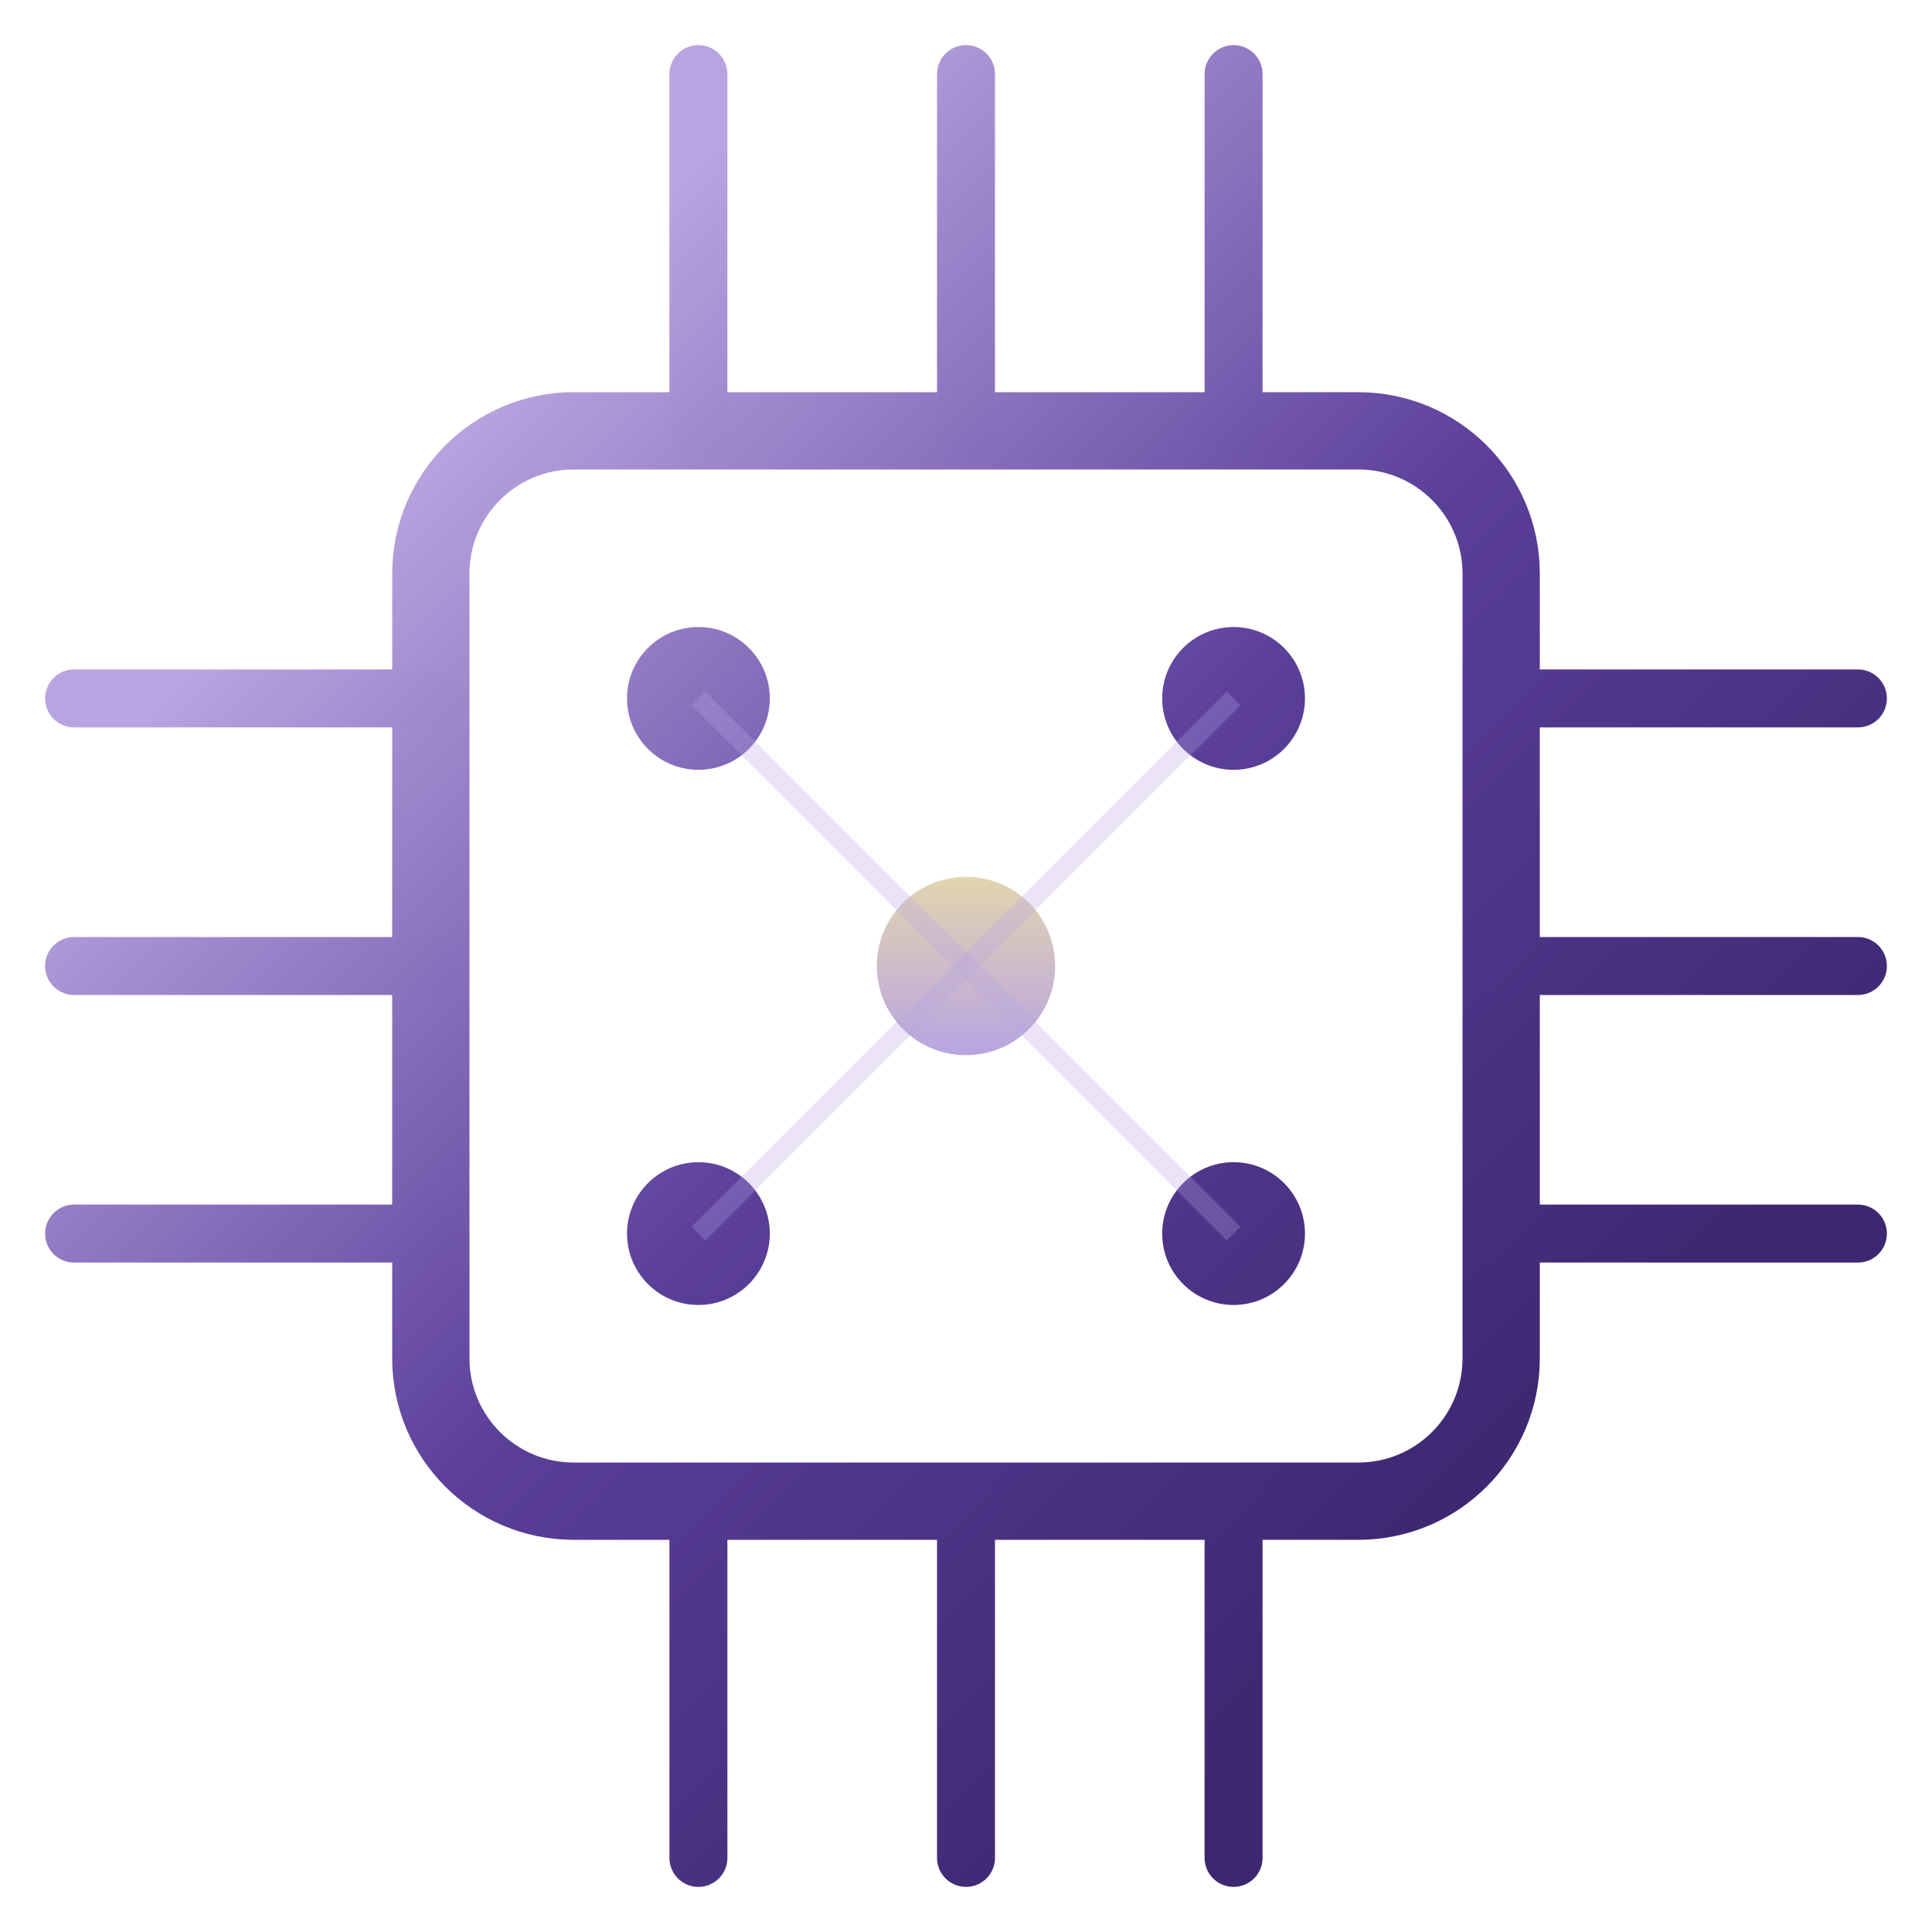
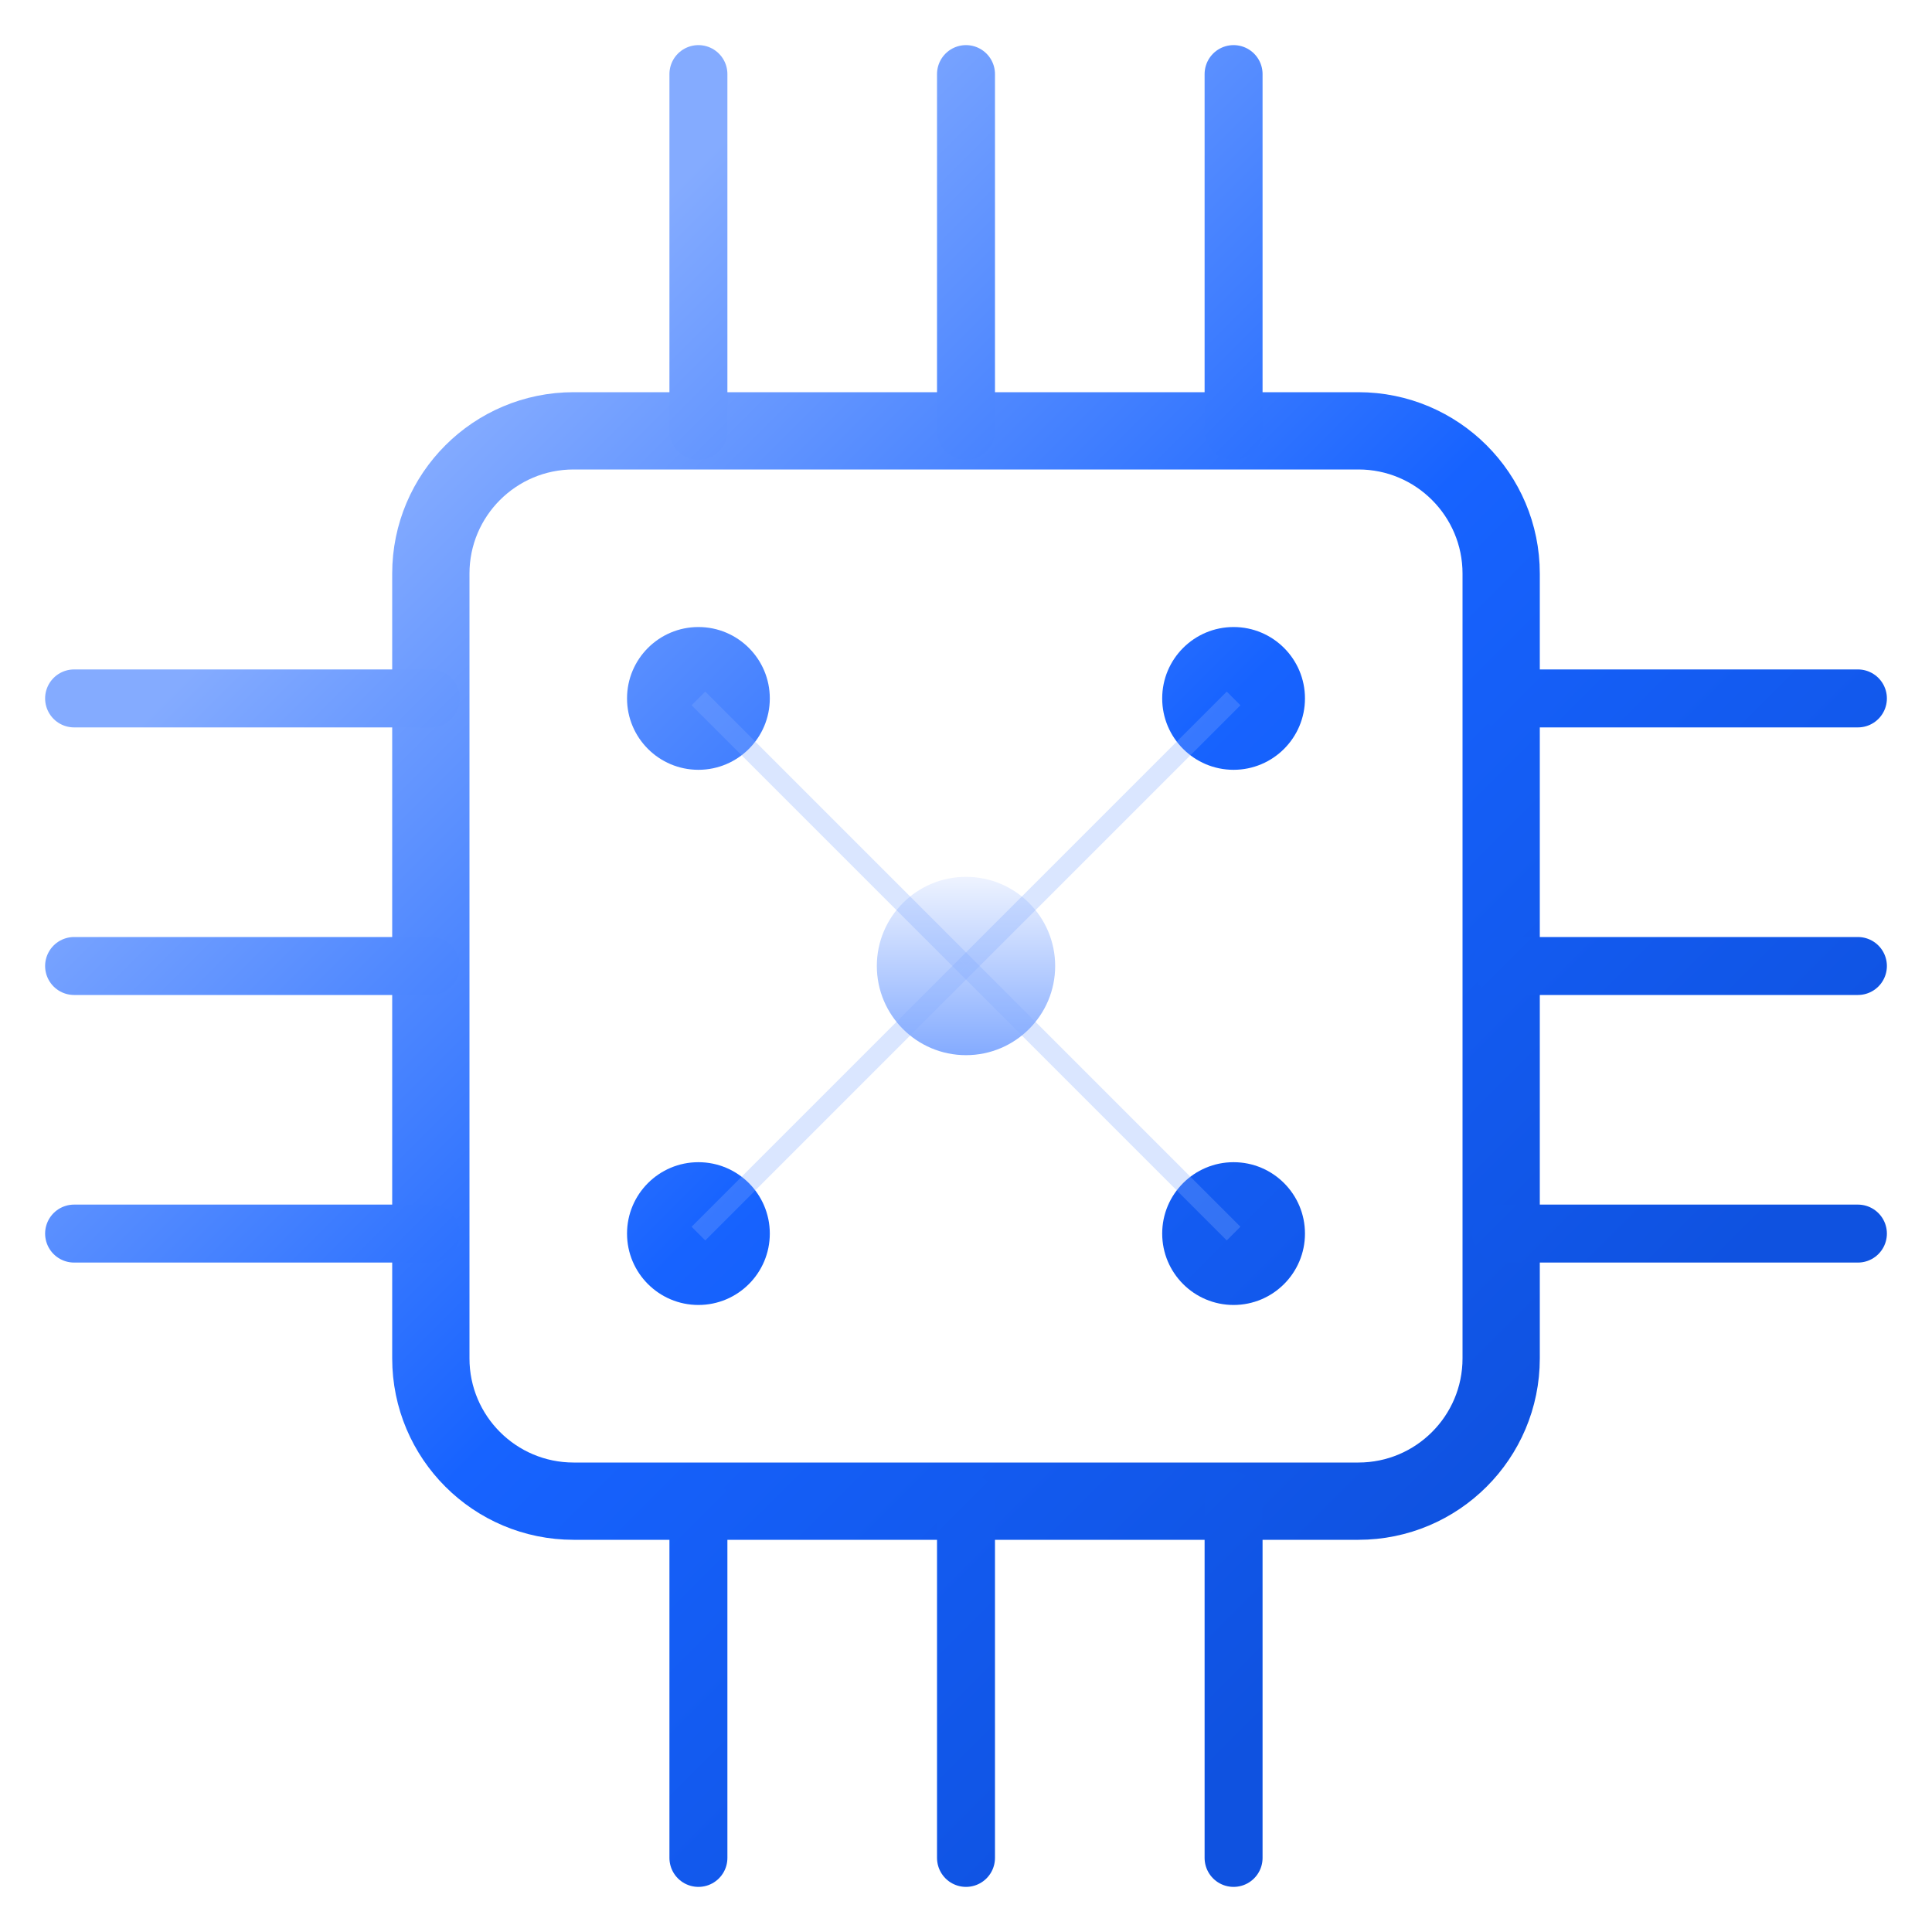
<svg xmlns="http://www.w3.org/2000/svg" version="1.2" viewBox="0 0 200 200" width="512" height="512">
  <defs>
    <linearGradient id="g-main" x2="1" gradientUnits="userSpaceOnUse" gradientTransform="matrix(110.795,110.795,-110.795,110.795,44.603,44.603)">
-       <stop offset="0" stop-color="#B8A4E0" />
-       <stop offset="0.5" stop-color="#5B3F9A" />
-       <stop offset="1" stop-color="#3D2770" />
+       <stop offset="0" stop-color="#84ABFF" />
+       <stop offset="0.5" stop-color="#1763FF" />
+       <stop offset="1" stop-color="#0F52E0" />
    </linearGradient>
    <linearGradient id="g-accent" x1="0" y1="0" x2="0" y2="1">
-       <stop offset="0" stop-color="#E2D5B0" />
-       <stop offset="1" stop-color="#B8A4E0" />
+       <stop offset="0" stop-color="#EEF3FF" />
+       <stop offset="1" stop-color="#84ABFF" />
    </linearGradient>
  </defs>
  <path fill="none" stroke="url(#g-main)" stroke-width="8" d="m59.38 44.6h81.24c8.16 0 14.78 6.62 14.78 14.78v81.24c0 8.16-6.62 14.78-14.78 14.78h-81.24c-8.16 0-14.78-6.62-14.78-14.78v-81.24c0-8.16 6.62-14.78 14.78-14.78z" />
  <path fill="none" stroke="url(#g-main)" stroke-linecap="round" stroke-width="6" d="m7.67 72.3h36.93" />
  <path fill="none" stroke="url(#g-main)" stroke-linecap="round" stroke-width="6" d="m7.67 100h36.93" />
  <path fill="none" stroke="url(#g-main)" stroke-linecap="round" stroke-width="6" d="m7.67 127.7h36.93" />
  <path fill="none" stroke="url(#g-main)" stroke-linecap="round" stroke-width="6" d="m155.4 72.3h36.93" />
  <path fill="none" stroke="url(#g-main)" stroke-linecap="round" stroke-width="6" d="m155.4 100h36.93" />
  <path fill="none" stroke="url(#g-main)" stroke-linecap="round" stroke-width="6" d="m155.4 127.7h36.93" />
  <path fill="none" stroke="url(#g-main)" stroke-linecap="round" stroke-width="6" d="m72.3 7.67v36.93" />
  <path fill="none" stroke="url(#g-main)" stroke-linecap="round" stroke-width="6" d="m100 7.67v36.93" />
  <path fill="none" stroke="url(#g-main)" stroke-linecap="round" stroke-width="6" d="m127.7 7.67v36.93" />
  <path fill="none" stroke="url(#g-main)" stroke-linecap="round" stroke-width="6" d="m72.3 155.4v36.93" />
  <path fill="none" stroke="url(#g-main)" stroke-linecap="round" stroke-width="6" d="m100 155.4v36.93" />
  <path fill="none" stroke="url(#g-main)" stroke-linecap="round" stroke-width="6" d="m127.7 155.4v36.93" />
  <circle fill="url(#g-main)" cx="72.3" cy="72.3" r="7.39" />
  <circle fill="url(#g-main)" cx="127.7" cy="72.3" r="7.39" />
  <circle fill="url(#g-main)" cx="72.3" cy="127.7" r="7.39" />
  <circle fill="url(#g-main)" cx="127.7" cy="127.7" r="7.39" />
  <circle fill="url(#g-accent)" cx="100" cy="100" r="9.23" />
-   <path opacity="0.3" fill="none" stroke="#B8A4E0" stroke-width="2" d="m72.3 72.3l27.7 27.7" />
-   <path opacity="0.3" fill="none" stroke="#B8A4E0" stroke-width="2" d="m127.7 72.3l-27.7 27.7" />
-   <path opacity="0.3" fill="none" stroke="#B8A4E0" stroke-width="2" d="m72.3 127.7l27.7-27.7" />
-   <path opacity="0.3" fill="none" stroke="#B8A4E0" stroke-width="2" d="m127.7 127.7l-27.7-27.7" />
+   <path opacity="0.3" fill="none" stroke="#84ABFF" stroke-width="2" d="m72.3 72.3l27.7 27.7" />
+   <path opacity="0.3" fill="none" stroke="#84ABFF" stroke-width="2" d="m127.7 72.3l-27.7 27.7" />
+   <path opacity="0.3" fill="none" stroke="#84ABFF" stroke-width="2" d="m72.3 127.7l27.7-27.7" />
+   <path opacity="0.3" fill="none" stroke="#84ABFF" stroke-width="2" d="m127.7 127.7l-27.7-27.7" />
</svg>
